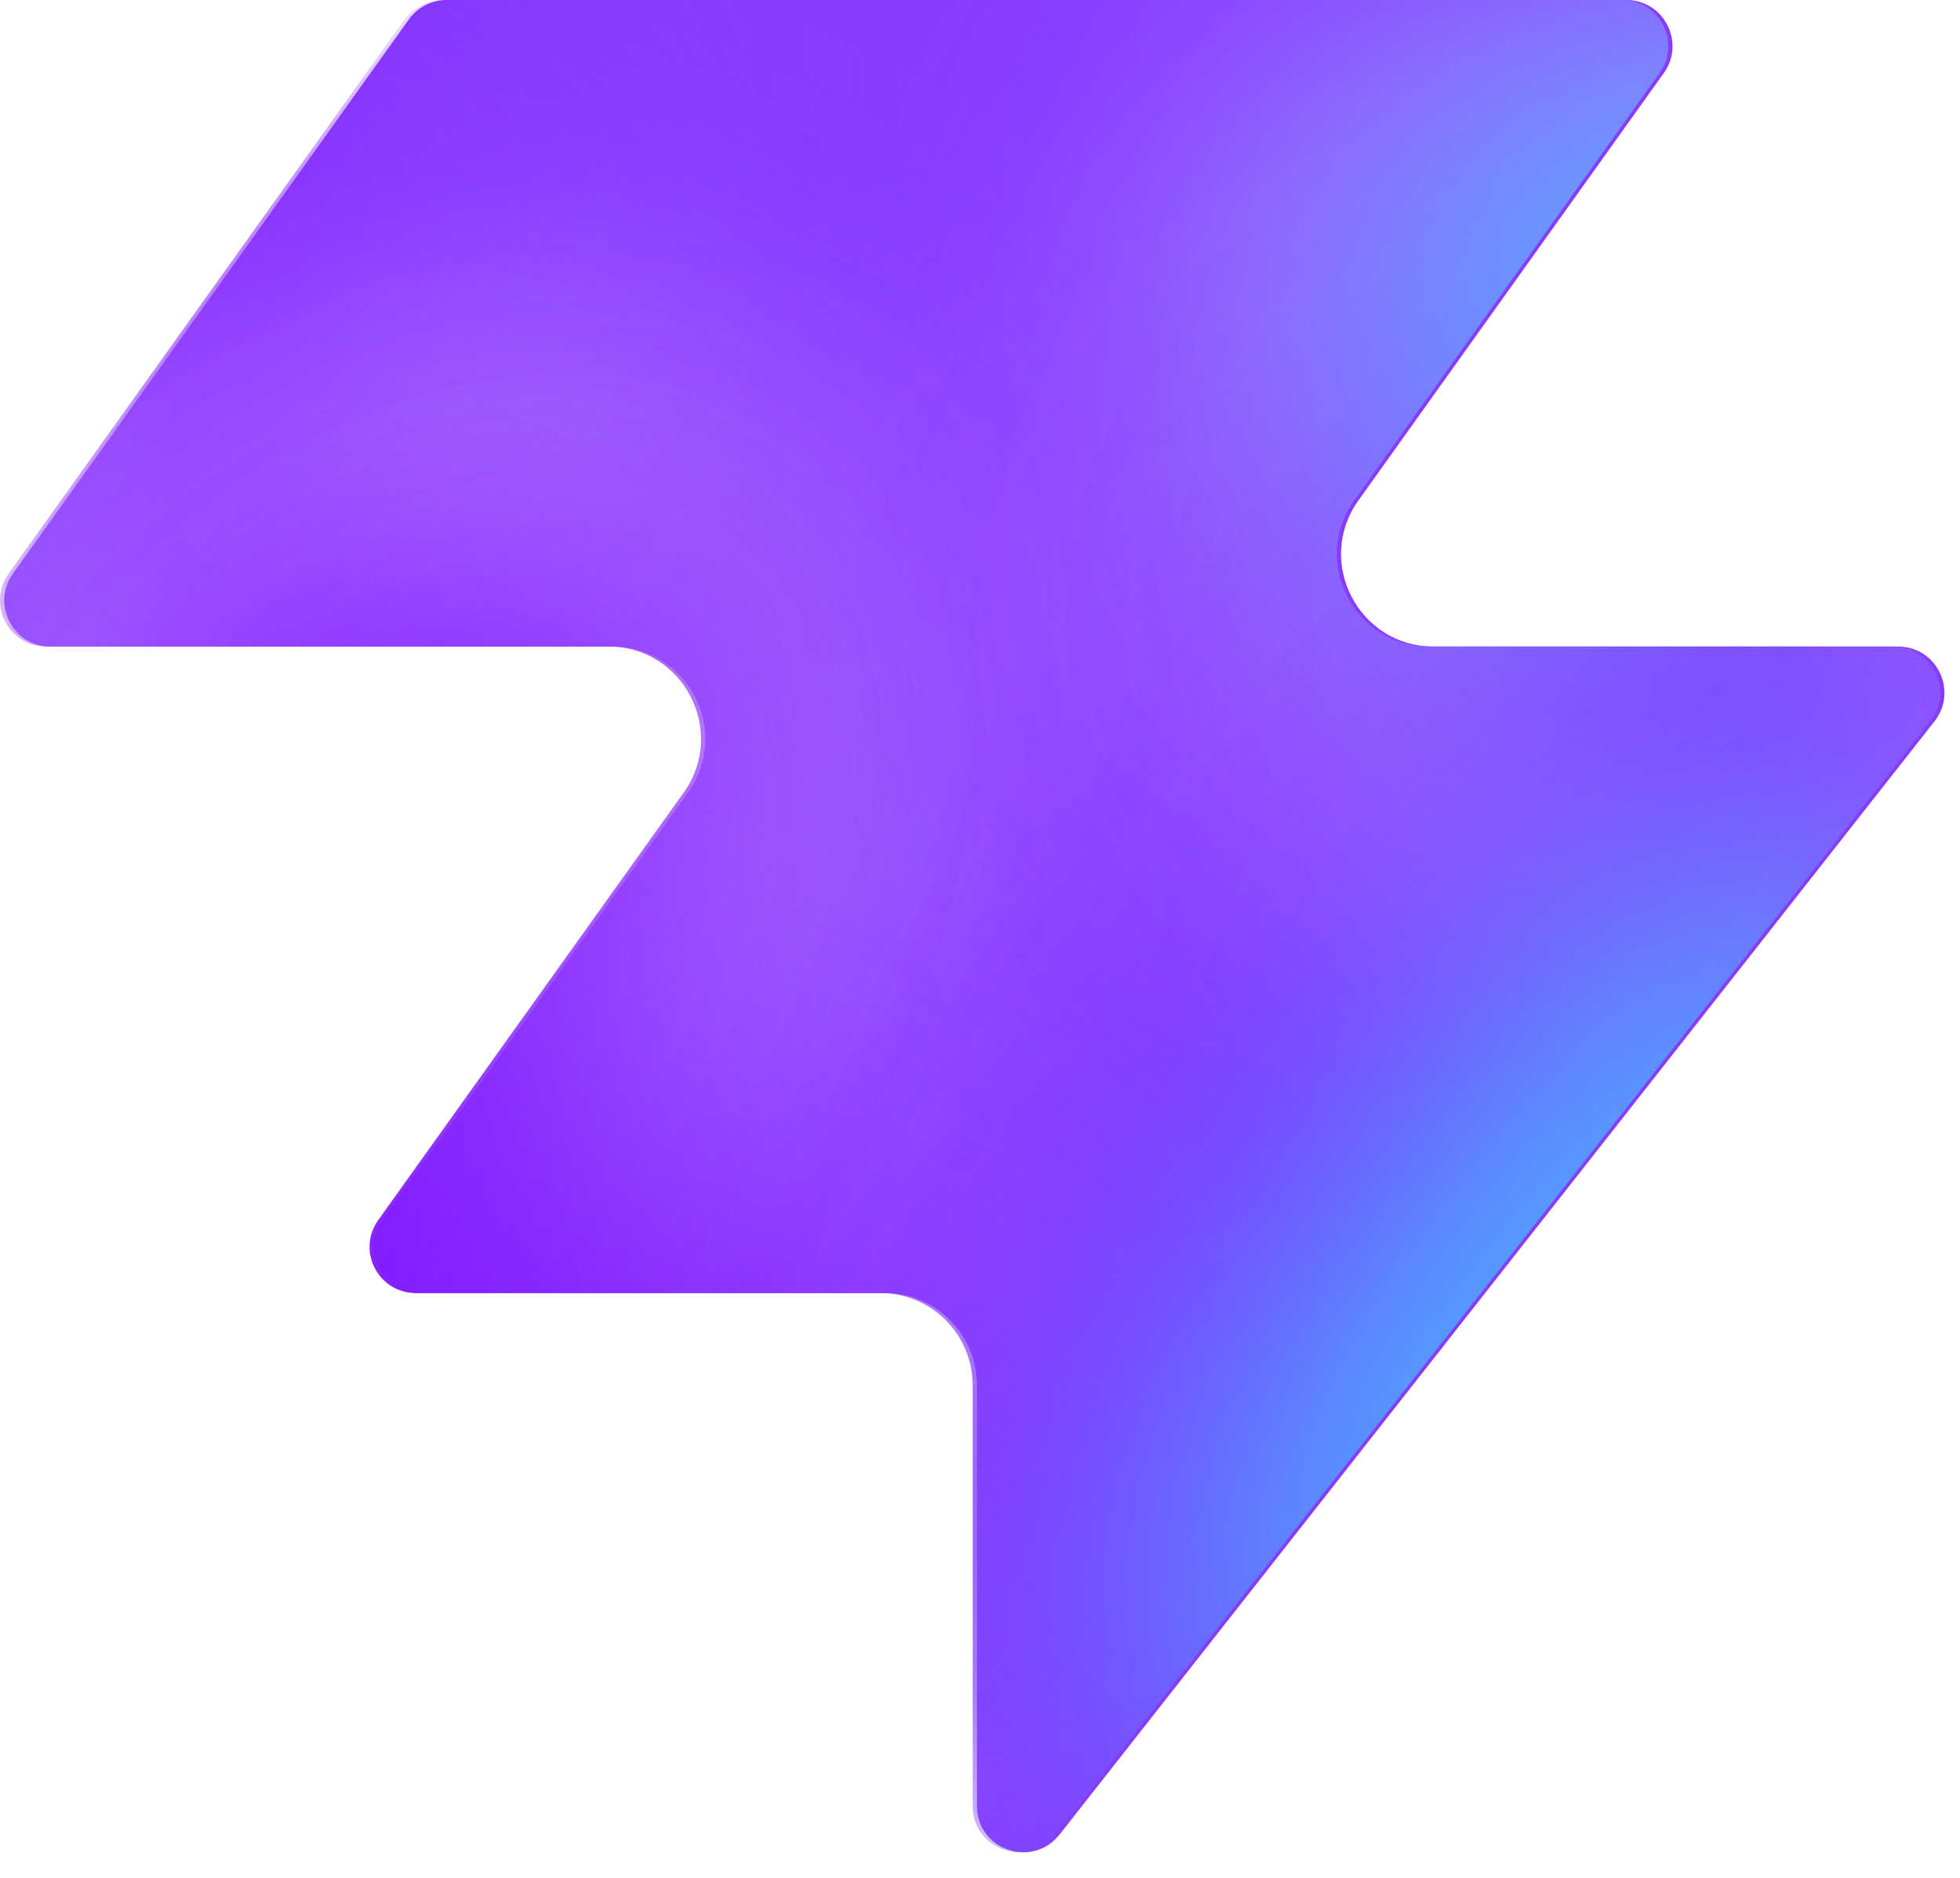
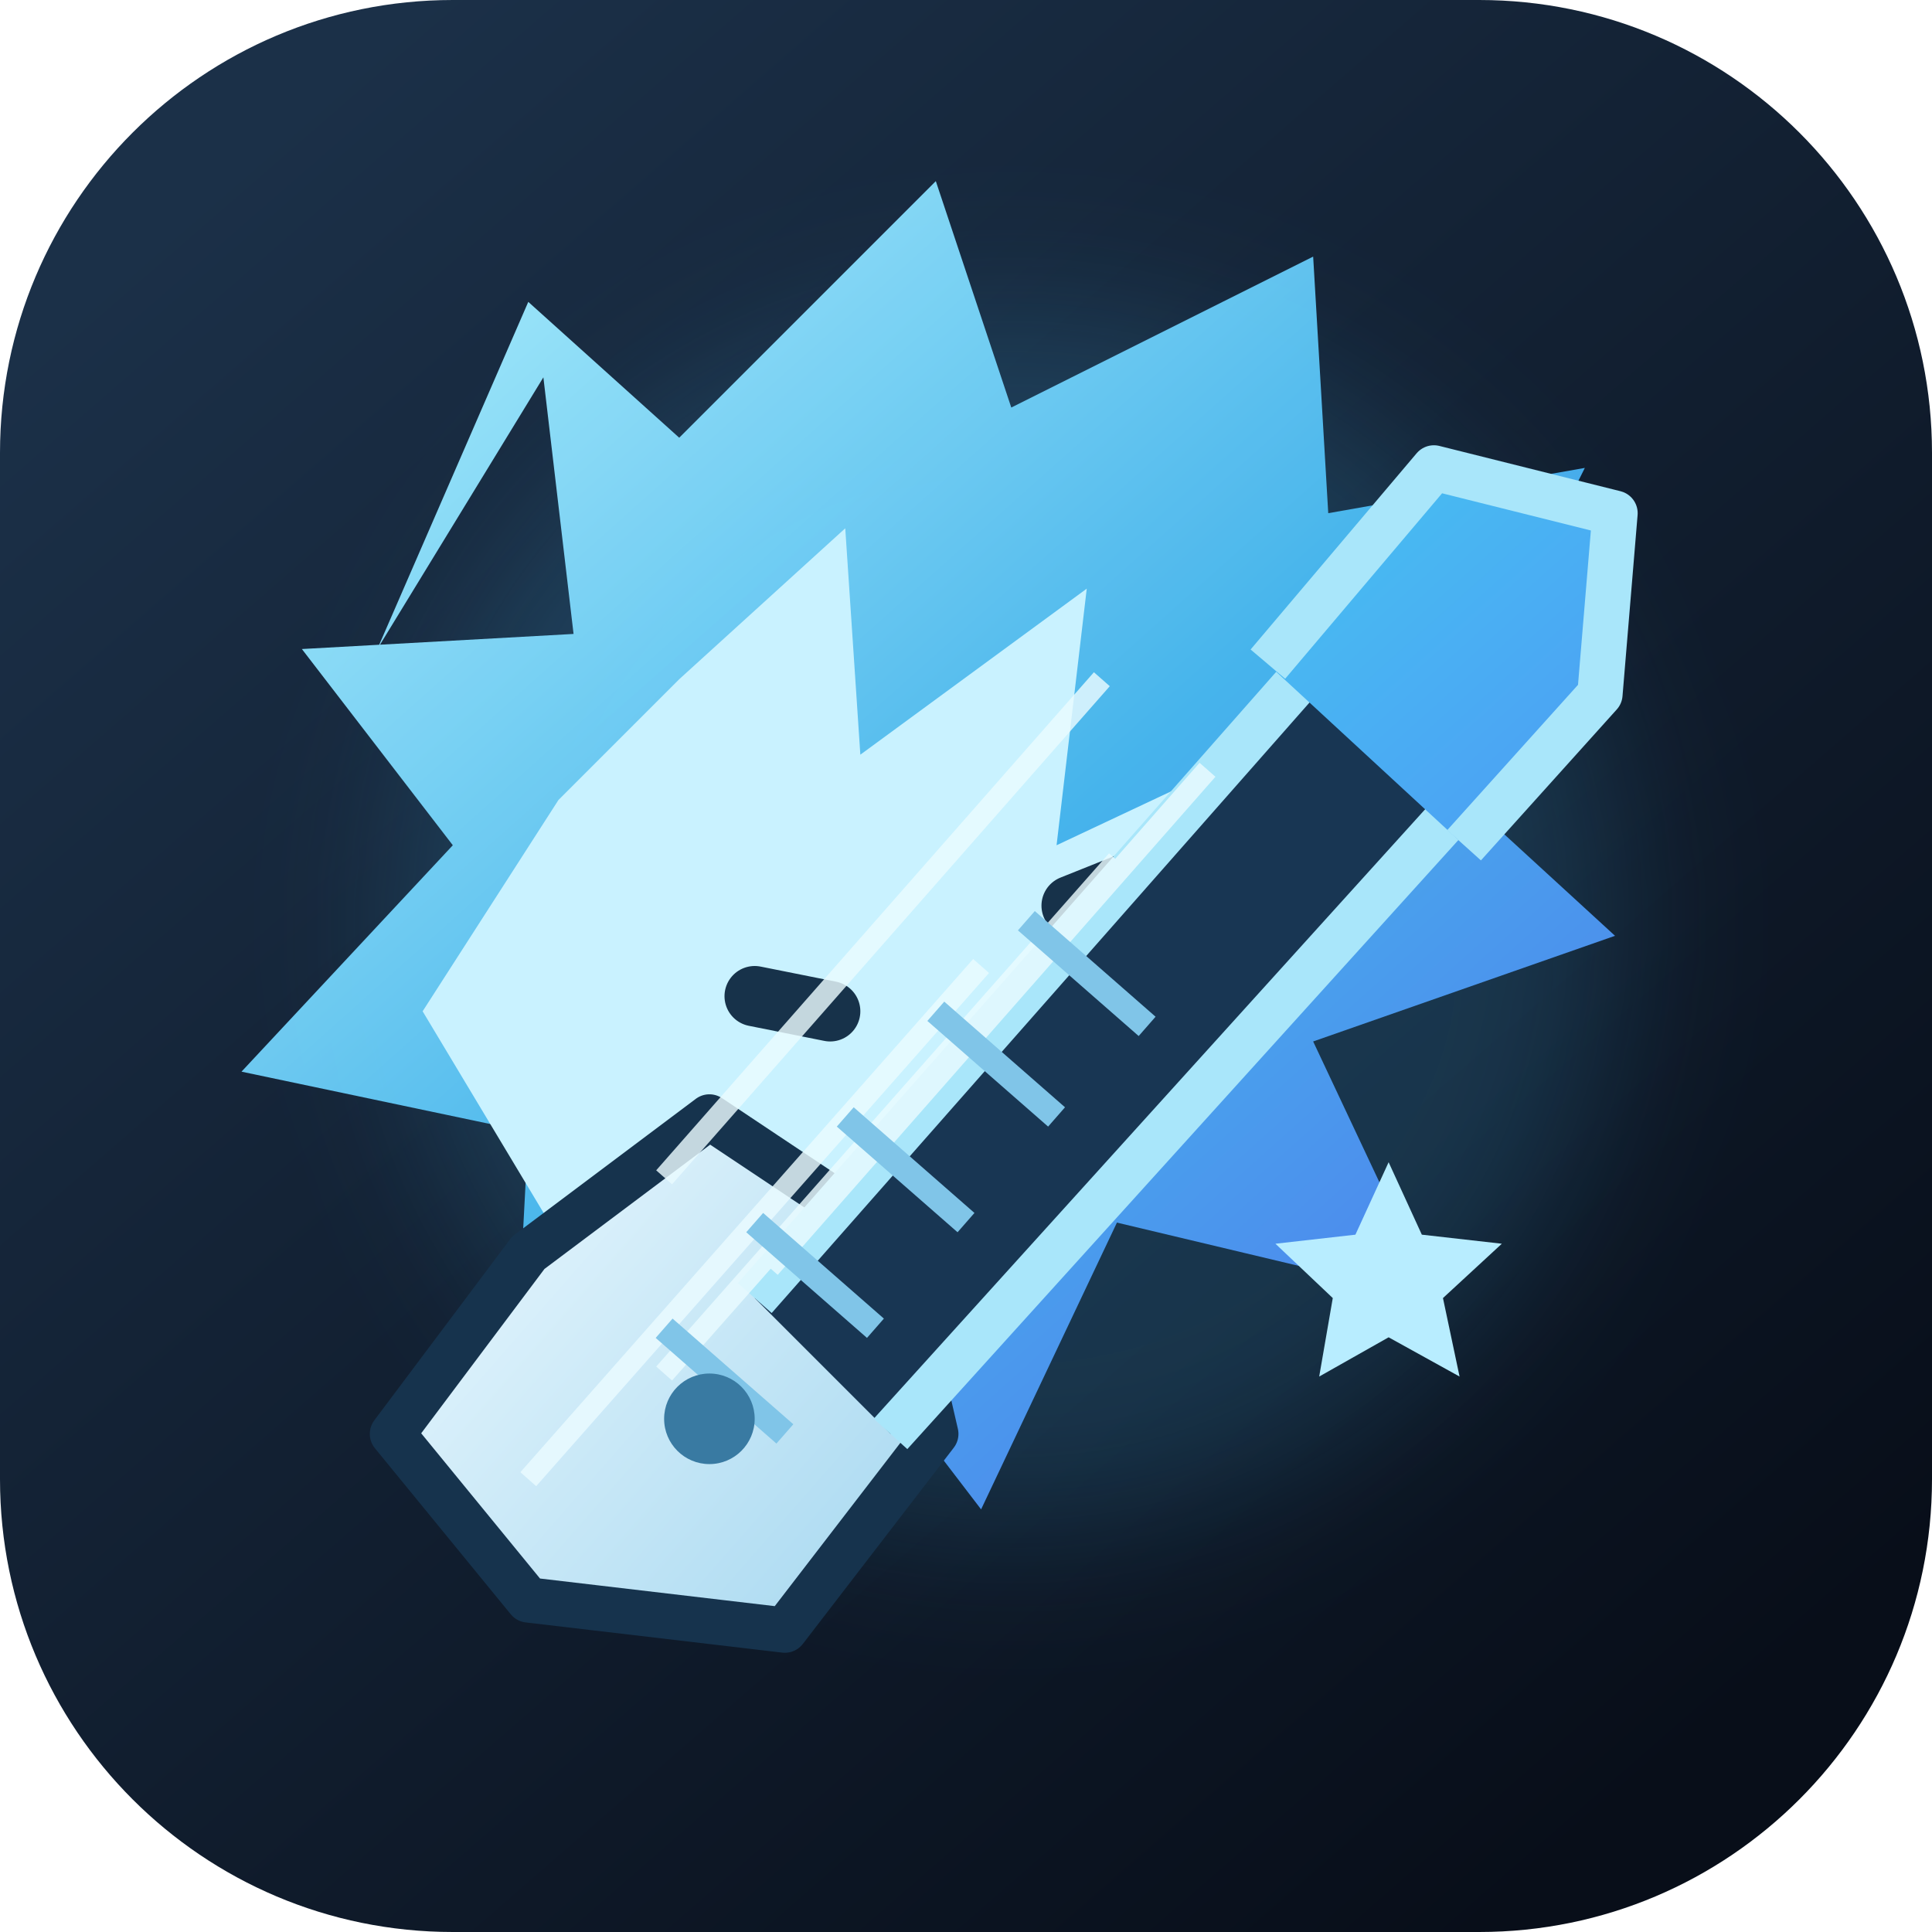
- <svg xmlns="http://www.w3.org/2000/svg" width="48" height="46" fill="none" viewBox="0 0 48 46">
-   <path fill="#863bff" d="M25.946 44.938c-.664.845-2.021.375-2.021-.698V33.937a2.26 2.26 0 0 0-2.262-2.262H10.287c-.92 0-1.456-1.04-.92-1.788l7.48-10.471c1.07-1.497 0-3.578-1.842-3.578H1.237c-.92 0-1.456-1.04-.92-1.788L10.013.474c.214-.297.556-.474.92-.474h28.894c.92 0 1.456 1.04.92 1.788l-7.48 10.471c-1.07 1.498 0 3.579 1.842 3.579h11.377c.943 0 1.473 1.088.89 1.83L25.947 44.94z" style="fill:#863bff;fill:color(display-p3 .525 .23 1);fill-opacity:1" />
-   <mask id="a" width="48" height="46" x="0" y="0" maskUnits="userSpaceOnUse" style="mask-type:alpha">
-     <path fill="#000" d="M25.842 44.938c-.664.844-2.021.375-2.021-.698V33.937a2.26 2.26 0 0 0-2.262-2.262H10.183c-.92 0-1.456-1.04-.92-1.788l7.48-10.471c1.07-1.498 0-3.579-1.842-3.579H1.133c-.92 0-1.456-1.04-.92-1.787L9.91.473c.214-.297.556-.474.92-.474h28.894c.92 0 1.456 1.04.92 1.788l-7.48 10.471c-1.07 1.498 0 3.578 1.842 3.578h11.377c.943 0 1.473 1.088.89 1.832L25.843 44.94z" style="fill:#000;fill-opacity:1" />
-   </mask>
-   <g mask="url(#a)">
-     <g filter="url(#b)">
-       <ellipse cx="5.508" cy="14.704" fill="#ede6ff" rx="5.508" ry="14.704" style="fill:#ede6ff;fill:color(display-p3 .927 .903 1);fill-opacity:1" transform="matrix(.00324 1 1 -.00324 -4.47 31.516)" />
-     </g>
-     <g filter="url(#c)">
-       <ellipse cx="10.399" cy="29.851" fill="#ede6ff" rx="10.399" ry="29.851" style="fill:#ede6ff;fill:color(display-p3 .927 .903 1);fill-opacity:1" transform="matrix(.00324 1 1 -.00324 -39.328 7.883)" />
-     </g>
-     <g filter="url(#d)">
-       <ellipse cx="5.508" cy="30.487" fill="#7e14ff" rx="5.508" ry="30.487" style="fill:#7e14ff;fill:color(display-p3 .492 .077 1);fill-opacity:1" transform="rotate(89.814 -25.913 -14.639)scale(1 -1)" />
-     </g>
-     <g filter="url(#e)">
-       <ellipse cx="5.508" cy="30.599" fill="#7e14ff" rx="5.508" ry="30.599" style="fill:#7e14ff;fill:color(display-p3 .492 .077 1);fill-opacity:1" transform="rotate(89.814 -32.644 -3.334)scale(1 -1)" />
-     </g>
-     <g filter="url(#f)">
-       <ellipse cx="5.508" cy="30.599" fill="#7e14ff" rx="5.508" ry="30.599" style="fill:#7e14ff;fill:color(display-p3 .492 .077 1);fill-opacity:1" transform="matrix(.00324 1 1 -.00324 -34.34 30.47)" />
-     </g>
-     <g filter="url(#g)">
-       <ellipse cx="14.072" cy="22.078" fill="#ede6ff" rx="14.072" ry="22.078" style="fill:#ede6ff;fill:color(display-p3 .927 .903 1);fill-opacity:1" transform="rotate(93.35 24.506 48.493)scale(-1 1)" />
-     </g>
-     <g filter="url(#h)">
-       <ellipse cx="3.47" cy="21.501" fill="#7e14ff" rx="3.47" ry="21.501" style="fill:#7e14ff;fill:color(display-p3 .492 .077 1);fill-opacity:1" transform="rotate(89.009 28.708 47.59)scale(-1 1)" />
-     </g>
-     <g filter="url(#i)">
-       <ellipse cx="3.47" cy="21.501" fill="#7e14ff" rx="3.47" ry="21.501" style="fill:#7e14ff;fill:color(display-p3 .492 .077 1);fill-opacity:1" transform="rotate(89.009 28.708 47.59)scale(-1 1)" />
-     </g>
-     <g filter="url(#j)">
-       <ellipse cx=".387" cy="8.972" fill="#7e14ff" rx="4.407" ry="29.108" style="fill:#7e14ff;fill:color(display-p3 .492 .077 1);fill-opacity:1" transform="rotate(39.51 .387 8.972)" />
-     </g>
-     <g filter="url(#k)">
-       <ellipse cx="47.523" cy="-6.092" fill="#7e14ff" rx="4.407" ry="29.108" style="fill:#7e14ff;fill:color(display-p3 .492 .077 1);fill-opacity:1" transform="rotate(37.892 47.523 -6.092)" />
-     </g>
-     <g filter="url(#l)">
-       <ellipse cx="41.412" cy="6.333" fill="#47bfff" rx="5.971" ry="9.665" style="fill:#47bfff;fill:color(display-p3 .28 .748 1);fill-opacity:1" transform="rotate(37.892 41.412 6.333)" />
-     </g>
-     <g filter="url(#m)">
-       <ellipse cx="-1.879" cy="38.332" fill="#7e14ff" rx="4.407" ry="29.108" style="fill:#7e14ff;fill:color(display-p3 .492 .077 1);fill-opacity:1" transform="rotate(37.892 -1.88 38.332)" />
-     </g>
-     <g filter="url(#n)">
-       <ellipse cx="-1.879" cy="38.332" fill="#7e14ff" rx="4.407" ry="29.108" style="fill:#7e14ff;fill:color(display-p3 .492 .077 1);fill-opacity:1" transform="rotate(37.892 -1.88 38.332)" />
-     </g>
-     <g filter="url(#o)">
-       <ellipse cx="35.651" cy="29.907" fill="#7e14ff" rx="4.407" ry="29.108" style="fill:#7e14ff;fill:color(display-p3 .492 .077 1);fill-opacity:1" transform="rotate(37.892 35.651 29.907)" />
-     </g>
-     <g filter="url(#p)">
-       <ellipse cx="38.418" cy="32.4" fill="#47bfff" rx="5.971" ry="15.297" style="fill:#47bfff;fill:color(display-p3 .28 .748 1);fill-opacity:1" transform="rotate(37.892 38.418 32.4)" />
-     </g>
-   </g>
+ <svg xmlns="http://www.w3.org/2000/svg" viewBox="0 0 128 128" fill="none">
  <defs>
-     <filter id="b" width="60.045" height="41.654" x="-19.77" y="16.149" color-interpolation-filters="sRGB" filterUnits="userSpaceOnUse">
-       <feFlood flood-opacity="0" result="BackgroundImageFix" />
-       <feBlend in="SourceGraphic" in2="BackgroundImageFix" result="shape" />
-       <feGaussianBlur result="effect1_foregroundBlur_2002_17158" stdDeviation="7.659" />
-     </filter>
-     <filter id="c" width="90.34" height="51.437" x="-54.613" y="-7.533" color-interpolation-filters="sRGB" filterUnits="userSpaceOnUse">
-       <feFlood flood-opacity="0" result="BackgroundImageFix" />
-       <feBlend in="SourceGraphic" in2="BackgroundImageFix" result="shape" />
-       <feGaussianBlur result="effect1_foregroundBlur_2002_17158" stdDeviation="7.659" />
-     </filter>
-     <filter id="d" width="79.355" height="29.4" x="-49.64" y="2.03" color-interpolation-filters="sRGB" filterUnits="userSpaceOnUse">
-       <feFlood flood-opacity="0" result="BackgroundImageFix" />
-       <feBlend in="SourceGraphic" in2="BackgroundImageFix" result="shape" />
-       <feGaussianBlur result="effect1_foregroundBlur_2002_17158" stdDeviation="4.596" />
-     </filter>
-     <filter id="e" width="79.579" height="29.4" x="-45.045" y="20.029" color-interpolation-filters="sRGB" filterUnits="userSpaceOnUse">
-       <feFlood flood-opacity="0" result="BackgroundImageFix" />
-       <feBlend in="SourceGraphic" in2="BackgroundImageFix" result="shape" />
-       <feGaussianBlur result="effect1_foregroundBlur_2002_17158" stdDeviation="4.596" />
-     </filter>
-     <filter id="f" width="79.579" height="29.4" x="-43.513" y="21.178" color-interpolation-filters="sRGB" filterUnits="userSpaceOnUse">
-       <feFlood flood-opacity="0" result="BackgroundImageFix" />
-       <feBlend in="SourceGraphic" in2="BackgroundImageFix" result="shape" />
-       <feGaussianBlur result="effect1_foregroundBlur_2002_17158" stdDeviation="4.596" />
-     </filter>
-     <filter id="g" width="74.749" height="58.852" x="15.756" y="-17.901" color-interpolation-filters="sRGB" filterUnits="userSpaceOnUse">
-       <feFlood flood-opacity="0" result="BackgroundImageFix" />
-       <feBlend in="SourceGraphic" in2="BackgroundImageFix" result="shape" />
-       <feGaussianBlur result="effect1_foregroundBlur_2002_17158" stdDeviation="7.659" />
-     </filter>
-     <filter id="h" width="61.377" height="25.362" x="23.548" y="2.284" color-interpolation-filters="sRGB" filterUnits="userSpaceOnUse">
-       <feFlood flood-opacity="0" result="BackgroundImageFix" />
-       <feBlend in="SourceGraphic" in2="BackgroundImageFix" result="shape" />
-       <feGaussianBlur result="effect1_foregroundBlur_2002_17158" stdDeviation="4.596" />
-     </filter>
-     <filter id="i" width="61.377" height="25.362" x="23.548" y="2.284" color-interpolation-filters="sRGB" filterUnits="userSpaceOnUse">
-       <feFlood flood-opacity="0" result="BackgroundImageFix" />
-       <feBlend in="SourceGraphic" in2="BackgroundImageFix" result="shape" />
-       <feGaussianBlur result="effect1_foregroundBlur_2002_17158" stdDeviation="4.596" />
-     </filter>
-     <filter id="j" width="56.045" height="63.649" x="-27.636" y="-22.853" color-interpolation-filters="sRGB" filterUnits="userSpaceOnUse">
-       <feFlood flood-opacity="0" result="BackgroundImageFix" />
-       <feBlend in="SourceGraphic" in2="BackgroundImageFix" result="shape" />
-       <feGaussianBlur result="effect1_foregroundBlur_2002_17158" stdDeviation="4.596" />
-     </filter>
-     <filter id="k" width="54.814" height="64.646" x="20.116" y="-38.415" color-interpolation-filters="sRGB" filterUnits="userSpaceOnUse">
-       <feFlood flood-opacity="0" result="BackgroundImageFix" />
-       <feBlend in="SourceGraphic" in2="BackgroundImageFix" result="shape" />
-       <feGaussianBlur result="effect1_foregroundBlur_2002_17158" stdDeviation="4.596" />
-     </filter>
-     <filter id="l" width="33.541" height="35.313" x="24.641" y="-11.323" color-interpolation-filters="sRGB" filterUnits="userSpaceOnUse">
-       <feFlood flood-opacity="0" result="BackgroundImageFix" />
-       <feBlend in="SourceGraphic" in2="BackgroundImageFix" result="shape" />
-       <feGaussianBlur result="effect1_foregroundBlur_2002_17158" stdDeviation="4.596" />
-     </filter>
-     <filter id="m" width="54.814" height="64.646" x="-29.286" y="6.009" color-interpolation-filters="sRGB" filterUnits="userSpaceOnUse">
-       <feFlood flood-opacity="0" result="BackgroundImageFix" />
-       <feBlend in="SourceGraphic" in2="BackgroundImageFix" result="shape" />
-       <feGaussianBlur result="effect1_foregroundBlur_2002_17158" stdDeviation="4.596" />
-     </filter>
-     <filter id="n" width="54.814" height="64.646" x="-29.286" y="6.009" color-interpolation-filters="sRGB" filterUnits="userSpaceOnUse">
-       <feFlood flood-opacity="0" result="BackgroundImageFix" />
-       <feBlend in="SourceGraphic" in2="BackgroundImageFix" result="shape" />
-       <feGaussianBlur result="effect1_foregroundBlur_2002_17158" stdDeviation="4.596" />
-     </filter>
-     <filter id="o" width="54.814" height="64.646" x="8.244" y="-2.416" color-interpolation-filters="sRGB" filterUnits="userSpaceOnUse">
-       <feFlood flood-opacity="0" result="BackgroundImageFix" />
-       <feBlend in="SourceGraphic" in2="BackgroundImageFix" result="shape" />
-       <feGaussianBlur result="effect1_foregroundBlur_2002_17158" stdDeviation="4.596" />
-     </filter>
-     <filter id="p" width="39.409" height="43.623" x="18.713" y="10.588" color-interpolation-filters="sRGB" filterUnits="userSpaceOnUse">
-       <feFlood flood-opacity="0" result="BackgroundImageFix" />
-       <feBlend in="SourceGraphic" in2="BackgroundImageFix" result="shape" />
-       <feGaussianBlur result="effect1_foregroundBlur_2002_17158" stdDeviation="4.596" />
+     <linearGradient id="bg" x1="16" y1="10" x2="110" y2="118" gradientUnits="userSpaceOnUse">
+       <stop stop-color="#1B3048" />
+       <stop offset="1" stop-color="#080E19" />
+     </linearGradient>
+     <linearGradient id="blue" x1="32" y1="24" x2="99" y2="99" gradientUnits="userSpaceOnUse">
+       <stop stop-color="#9AE8FF" />
+       <stop offset=".48" stop-color="#48B9F2" />
+       <stop offset="1" stop-color="#527CF6" />
+     </linearGradient>
+     <linearGradient id="body" x1="28" y1="71" x2="76" y2="113" gradientUnits="userSpaceOnUse">
+       <stop stop-color="#EFFAFF" />
+       <stop offset="1" stop-color="#8FCDEB" />
+     </linearGradient>
+     <filter id="glow" x="8" y="7" width="112" height="114" color-interpolation-filters="sRGB" filterUnits="userSpaceOnUse">
+       <feGaussianBlur stdDeviation="5" />
    </filter>
  </defs>
+   <rect width="128" height="128" rx="30" fill="url(#bg)" />
+   <circle cx="67" cy="61" r="40" fill="#48B9F2" fill-opacity=".18" filter="url(#glow)" />
+   <path d="M25 43 35 20l10 9L62 12l5 15 20-10 1 17 17-3-10 20 12 11-20 7 8 17-21-5-9 19-13-17-18 11 1-19-19-4 14-15-10-13 18-1-2-17Z" fill="url(#blue)" opacity=".96" />
+   <path d="m45 45 11-10 1 15 15-11-2 17 17-8-8 19-20 19-22-4-9-15 9-14 8-8Z" fill="#C9F2FF" />
+   <path d="m50 66 5 1m16-7 5-2" stroke="#17324A" stroke-width="4" stroke-linecap="round" />
+   <path d="m35 83 12-9 12 8 3 13-10 13-17-2-9-11 9-12Z" fill="url(#body)" stroke="#16334D" stroke-width="3" stroke-linejoin="round" />
+   <path d="m50 86 37-42 10 9-38 42" fill="#183653" stroke="#A9E6FA" stroke-width="3" stroke-linejoin="round" />
+   <path d="m84 44 11-13 12 3-1 12-9 10" fill="url(#blue)" stroke="#A9E6FA" stroke-width="3" stroke-linejoin="round" />
+   <path d="m44 78 29-33m-22 39 29-33m-36 40 30-34m-39 41 30-34" stroke="#EAFBFF" stroke-opacity=".82" stroke-width="1.4" />
+   <path d="m68 61 8 7m-14-1 8 7m-14 0 8 7m-14 0 8 7m-14 0 8 7" stroke="#80C5E8" stroke-width="1.7" />
+   <circle cx="47" cy="94" r="3" fill="#397AA2" />
+   <path d="m92 77 2.2 4.8 5.3.6-3.9 3.6 1.1 5.2-4.7-2.6-4.6 2.6.9-5.2-3.8-3.6 5.3-.6L92 77Z" fill="#B8EDFF" />
</svg>
